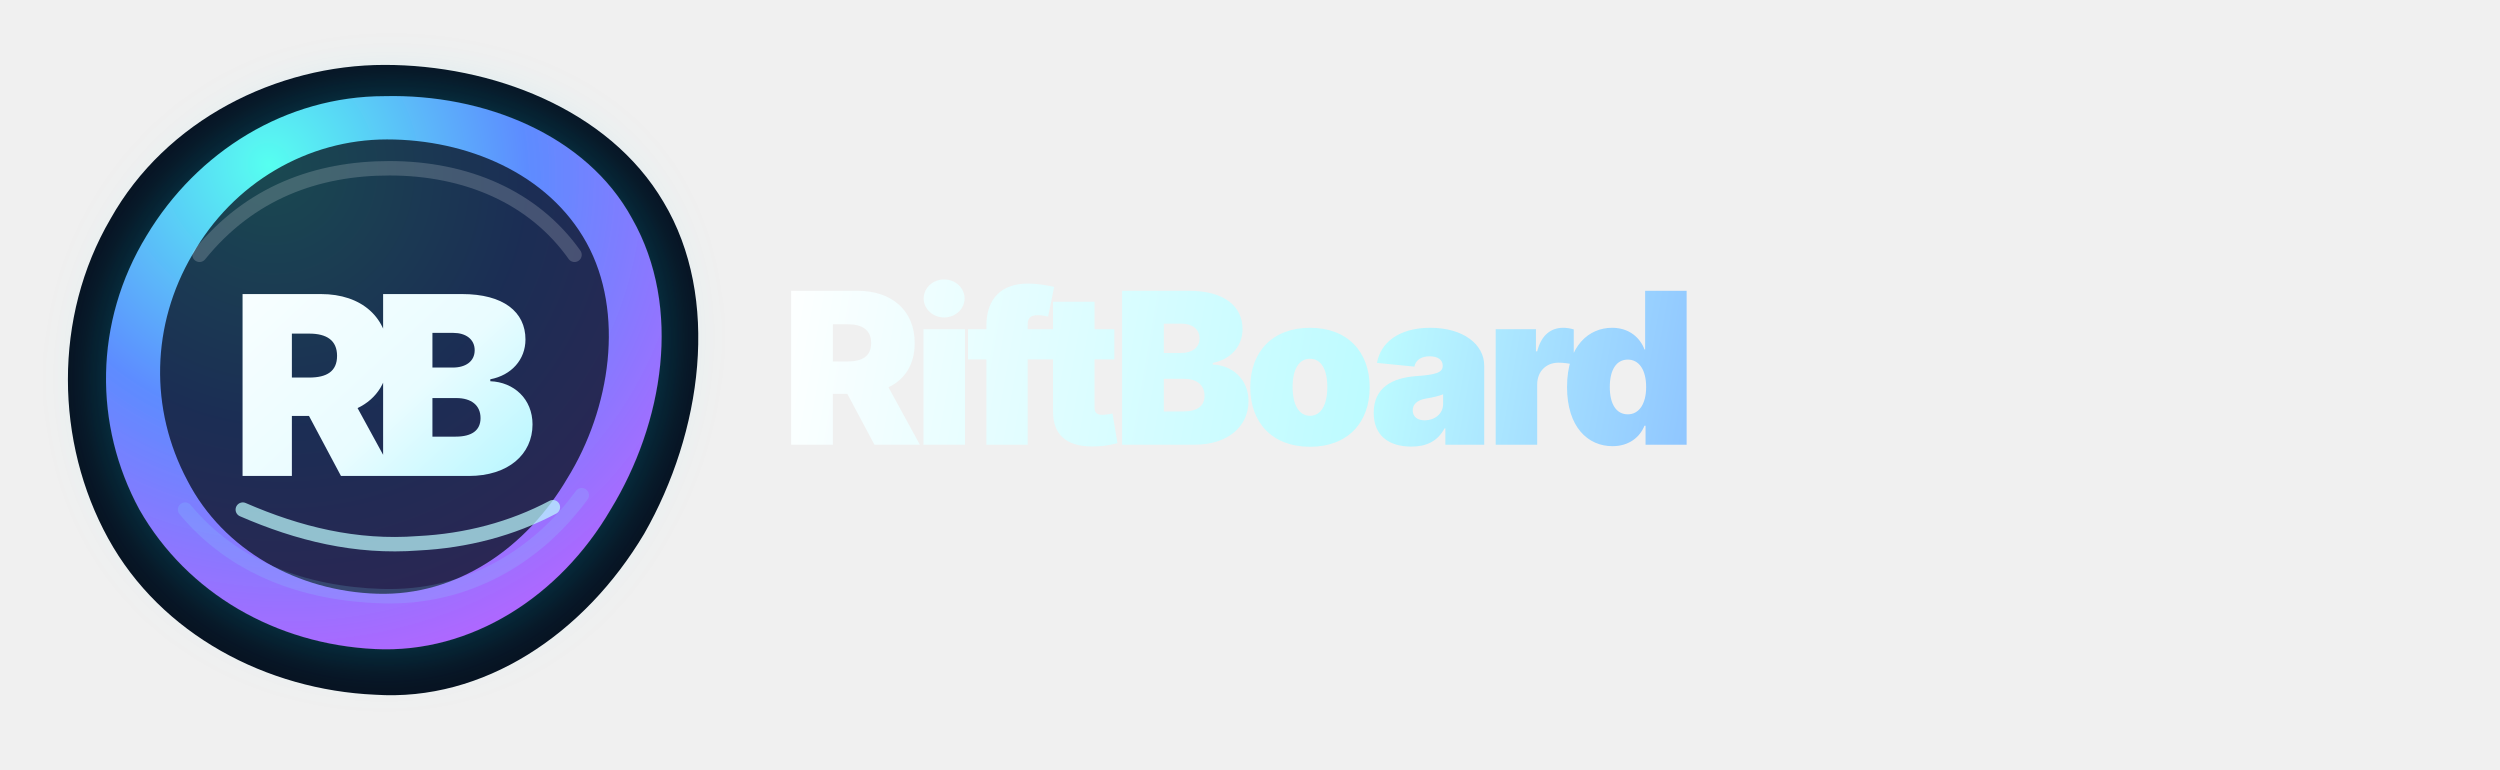
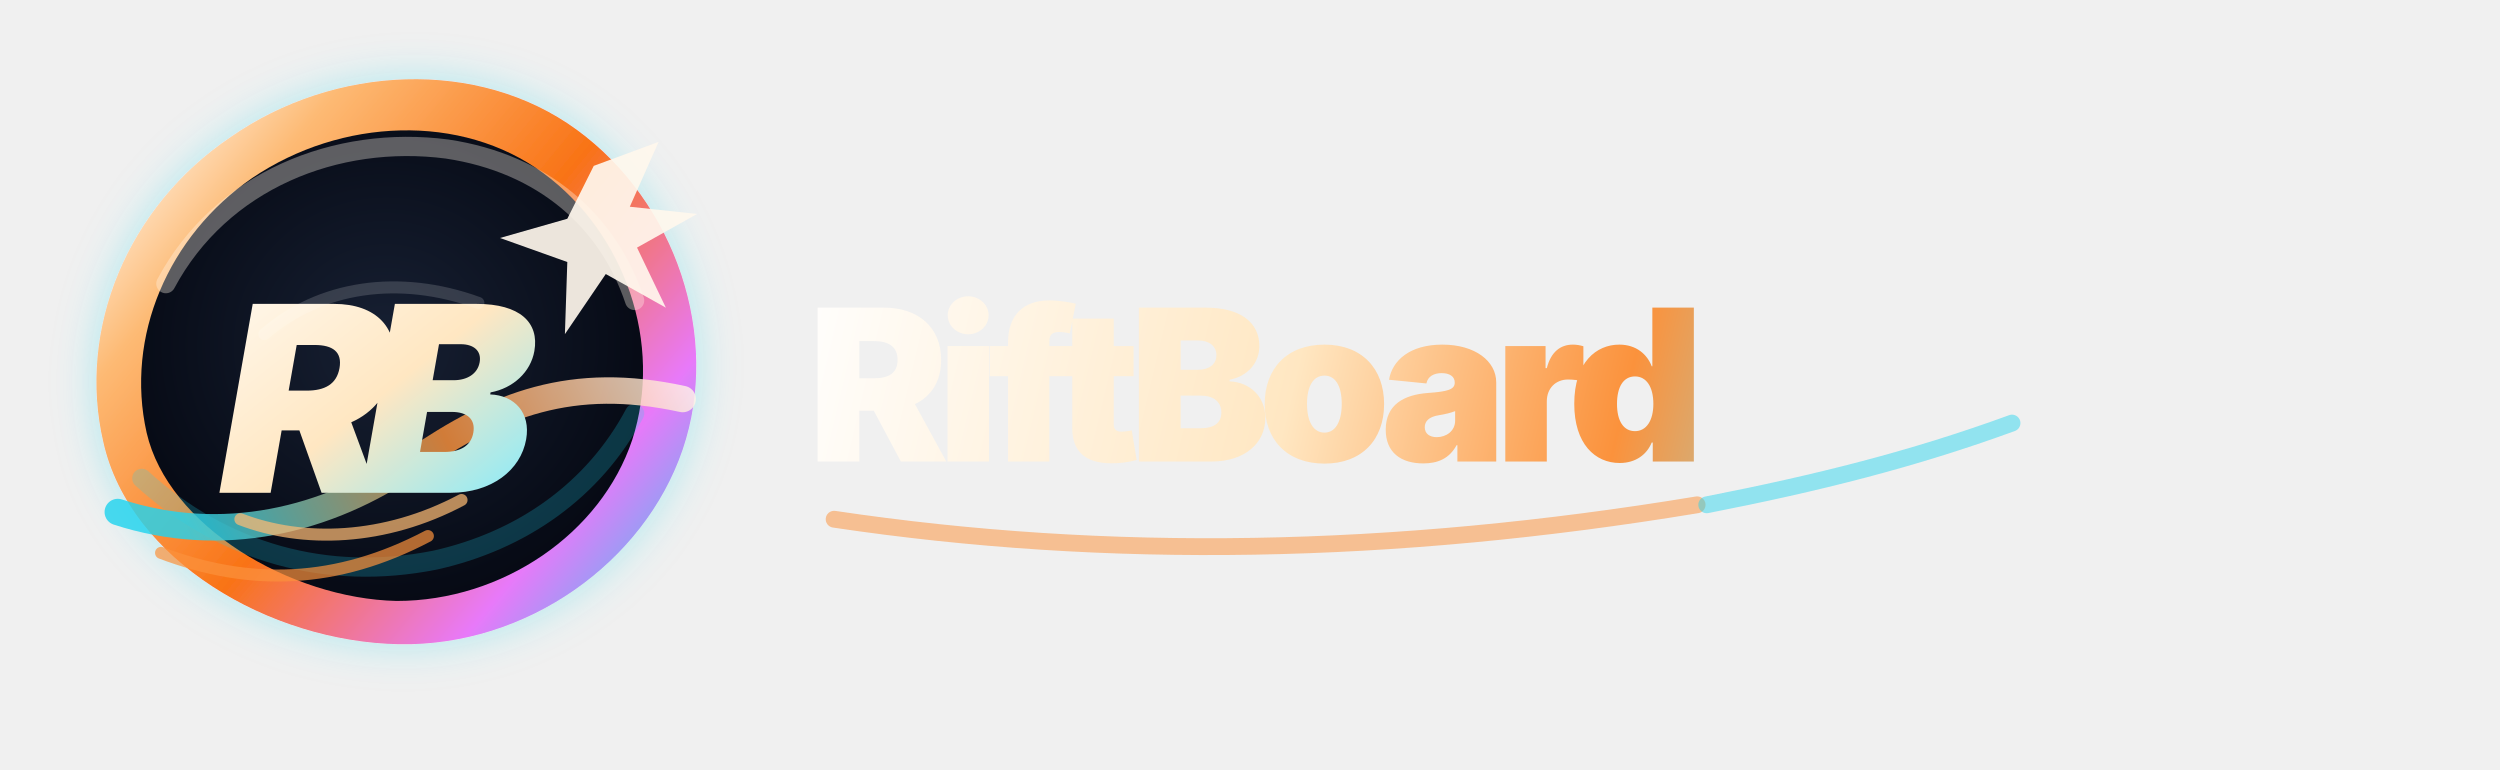
<svg xmlns="http://www.w3.org/2000/svg" width="1040" height="320" viewBox="0 0 1040 320" fill="none">
  <defs>
-     <radialGradient id="rb-orb" cx="0" cy="0" r="1" gradientUnits="userSpaceOnUse" gradientTransform="translate(112 69) rotate(49) scale(244 235)">
-       <stop stop-color="#57FFF0" />
-       <stop offset="0.45" stop-color="#5D8CFF" />
-       <stop offset="1" stop-color="#C85CFF" />
+     <linearGradient id="rb-flare" x1="45" y1="62" x2="292" y2="266" gradientUnits="userSpaceOnUse">
+       <stop stop-color="#FFF7ED" />
+       <stop offset="0.18" stop-color="#FDBA74" />
+       <stop offset="0.48" stop-color="#F97316" />
+       <stop offset="0.76" stop-color="#E879F9" />
+       <stop offset="1" stop-color="#22D3EE" />
+     </linearGradient>
+     <linearGradient id="rb-ink" x1="96" y1="90" x2="232" y2="238" gradientUnits="userSpaceOnUse">
+       <stop stop-color="#FFFFFF" />
+       <stop offset="0.58" stop-color="#FFE7C2" />
+       <stop offset="1" stop-color="#7DEBFF" />
+     </linearGradient>
+     <linearGradient id="rb-cut" x1="72" y1="210" x2="276" y2="109" gradientUnits="userSpaceOnUse">
+       <stop stop-color="#22D3EE" />
+       <stop offset="0.5" stop-color="#FB923C" />
+       <stop offset="1" stop-color="#FFFFFF" />
+     </linearGradient>
+     <linearGradient id="rb-word" x1="335" y1="91" x2="807" y2="203" gradientUnits="userSpaceOnUse">
+       <stop stop-color="#FFFFFF" />
+       <stop offset="0.44" stop-color="#FFE7C2" />
+       <stop offset="0.72" stop-color="#FB923C" />
+       <stop offset="1" stop-color="#7DEBFF" />
+     </linearGradient>
+     <radialGradient id="rb-core" cx="0" cy="0" r="1" gradientUnits="userSpaceOnUse" gradientTransform="translate(160 143) rotate(82) scale(146 151)">
+       <stop stop-color="#172033" />
+       <stop offset="0.7" stop-color="#070B16" />
+       <stop offset="1" stop-color="#03050D" />
    </radialGradient>
-     <linearGradient id="rb-ink" x1="87" y1="84" x2="227" y2="236" gradientUnits="userSpaceOnUse">
-       <stop stop-color="#FFFFFF" />
-       <stop offset="0.56" stop-color="#E9FCFF" />
-       <stop offset="1" stop-color="#9AF3FF" />
-     </linearGradient>
-     <linearGradient id="rb-word" x1="326" y1="96" x2="778" y2="175" gradientUnits="userSpaceOnUse">
-       <stop stop-color="#FFFFFF" />
-       <stop offset="0.55" stop-color="#BDFBFF" />
-       <stop offset="1" stop-color="#76A9FF" />
-     </linearGradient>
-     <filter id="rb-soft-shadow" x="-20%" y="-20%" width="140%" height="140%" color-interpolation-filters="sRGB">
-       <feDropShadow dx="0" dy="14" stdDeviation="18" flood-color="#020617" flood-opacity="0.45" />
-       <feDropShadow dx="0" dy="0" stdDeviation="12" flood-color="#22D3EE" flood-opacity="0.28" />
+     <filter id="rb-glow" x="-28%" y="-28%" width="156%" height="156%" color-interpolation-filters="sRGB">
+       <feDropShadow dx="0" dy="16" stdDeviation="18" flood-color="#020617" flood-opacity="0.56" />
+       <feDropShadow dx="0" dy="0" stdDeviation="18" flood-color="#F97316" flood-opacity="0.5" />
+       <feDropShadow dx="0" dy="0" stdDeviation="9" flood-color="#22D3EE" flood-opacity="0.28" />
    </filter>
  </defs>
-   <path d="M160 27C204 27 253 45 276 84C300 124 292 180 268 222C243 264 201 292 156 289C111 287 67 264 45 224C23 184 22 132 46 91C69 50 115 27 160 27Z" fill="#07101F" />
-   <path d="M160 40C201 39 244 56 263 91C284 128 276 176 254 212C233 248 196 272 156 270C115 268 78 247 58 212C39 177 39 134 61 98C82 63 119 40 160 40Z" fill="url(#rb-orb)" filter="url(#rb-soft-shadow)" />
-   <path d="M161 58C194 58 228 72 244 101C260 130 254 170 236 199C219 228 190 248 157 247C124 246 93 229 78 200C62 170 63 135 80 106C97 76 128 58 161 58Z" fill="#07101F" fill-opacity="0.76" />
-   <path d="M83 106C104 80 132 70 162 70C194 70 222 82 239 106" stroke="white" stroke-opacity="0.18" stroke-width="6" stroke-linecap="round" />
-   <path d="M77 212C97 236 126 247 159 248C194 249 223 232 242 206" stroke="#7DEBFF" stroke-opacity="0.16" stroke-width="6" stroke-linecap="round" />
-   <text x="160" y="198" text-anchor="middle" font-family="Arial Rounded MT Bold, Nunito, Inter, Arial, sans-serif" font-size="104" font-weight="900" letter-spacing="-11" fill="url(#rb-ink)">RB</text>
-   <path d="M101 212C124 222 148 228 174 226C194 225 213 220 230 211" stroke="#BDFBFF" stroke-width="6" stroke-linecap="round" stroke-opacity="0.72" />
-   <text x="325" y="185" font-family="Arial Rounded MT Bold, Nunito, Inter, Arial, sans-serif" font-size="88" font-weight="900" letter-spacing="-4" fill="url(#rb-word)">RiftBoard</text>
+   <path d="M43 184C32 137 53 86 96 57C139 27 199 24 240 54C281 84 300 140 284 187C268 234 219 269 166 268C112 267 54 233 43 184Z" fill="url(#rb-flare)" filter="url(#rb-glow)" />
+   <path d="M61 180C52 140 70 98 105 74C142 49 192 47 226 72C260 97 276 143 263 183C250 222 209 250 165 250C121 249 70 219 61 180Z" fill="url(#rb-core)" />
+   <path d="M69 118C92 75 140 56 186 62C226 68 253 92 264 125" stroke="#FFF7ED" stroke-width="8" stroke-linecap="round" stroke-opacity="0.34" />
+   <path d="M59 199C93 230 136 242 181 233C217 225 247 204 264 172" stroke="#22D3EE" stroke-width="8" stroke-linecap="round" stroke-opacity="0.22" />
+   <path d="M49 213C92 227 136 217 172 192C207 168 238 156 284 166" stroke="url(#rb-cut)" stroke-width="11" stroke-linecap="round" stroke-opacity="0.82" />
+   <path d="M67 230C104 244 140 243 178 223" stroke="#FB923C" stroke-width="5" stroke-linecap="round" stroke-opacity="0.7" />
+   <path d="M247 69L274 59L262 86L290 89L265 103L277 128L252 114L235 139L236 109L208 99L236 91L247 69Z" fill="#FFF7ED" fill-opacity="0.92" />
+   <g transform="skewX(-10)">
+     <text x="188" y="205" text-anchor="middle" font-family="Arial Black, Arial Rounded MT Bold, Nunito, Inter, Arial, sans-serif" font-size="108" font-weight="900" letter-spacing="-13" fill="url(#rb-ink)">RB</text>
+   </g>
+   <path d="M110 139C133 119 166 114 199 126" stroke="#FFFFFF" stroke-width="5" stroke-linecap="round" stroke-opacity="0.16" />
+   <path d="M100 216C126 226 160 225 192 208" stroke="#FDBA74" stroke-width="5" stroke-linecap="round" stroke-opacity="0.72" />
+   <text x="336" y="192" font-family="Arial Black, Arial Rounded MT Bold, Nunito, Inter, Arial, sans-serif" font-size="88" font-weight="900" letter-spacing="-5" fill="url(#rb-word)">RiftBoard</text>
+   <path d="M347 216C461 233 579 231 706 210" stroke="#FB923C" stroke-width="7" stroke-linecap="round" stroke-opacity="0.52" />
+   <path d="M710 210C756 201 796 191 837 176" stroke="#22D3EE" stroke-width="7" stroke-linecap="round" stroke-opacity="0.46" />
</svg>
